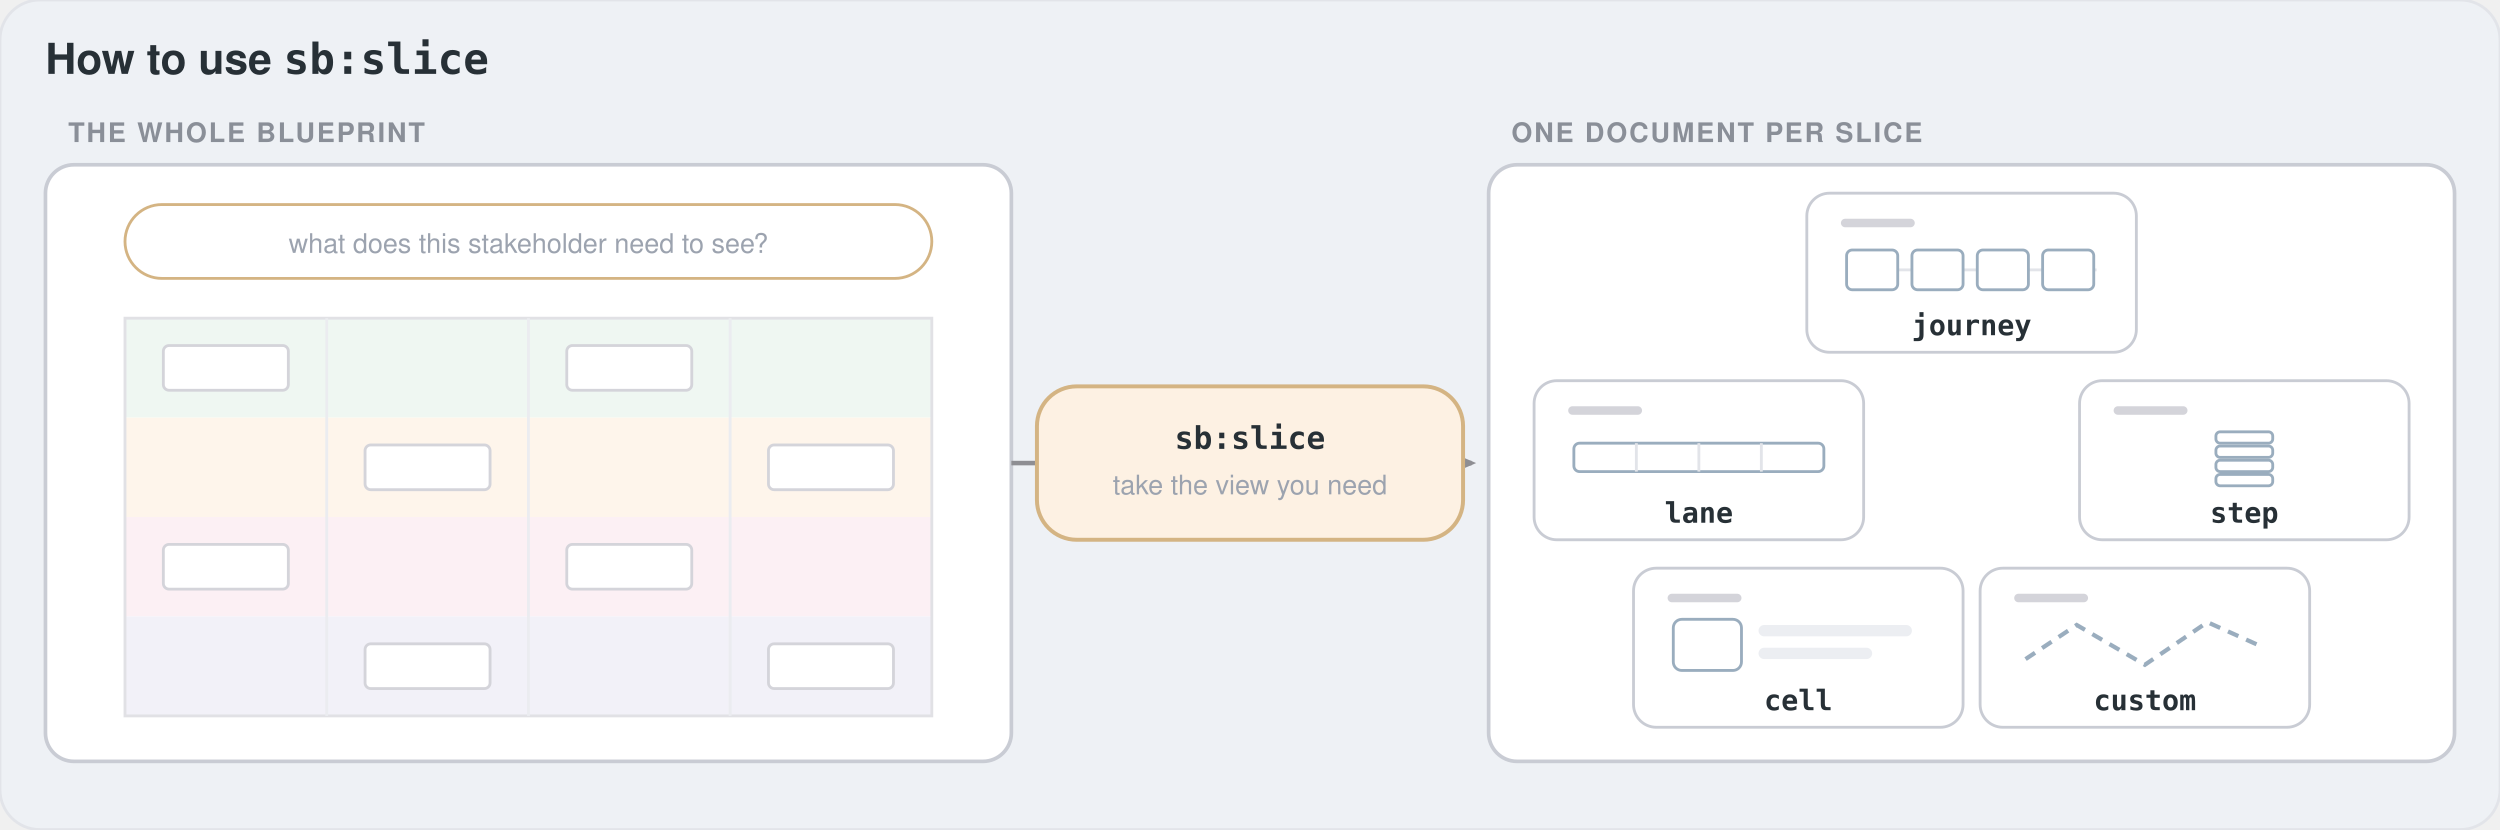
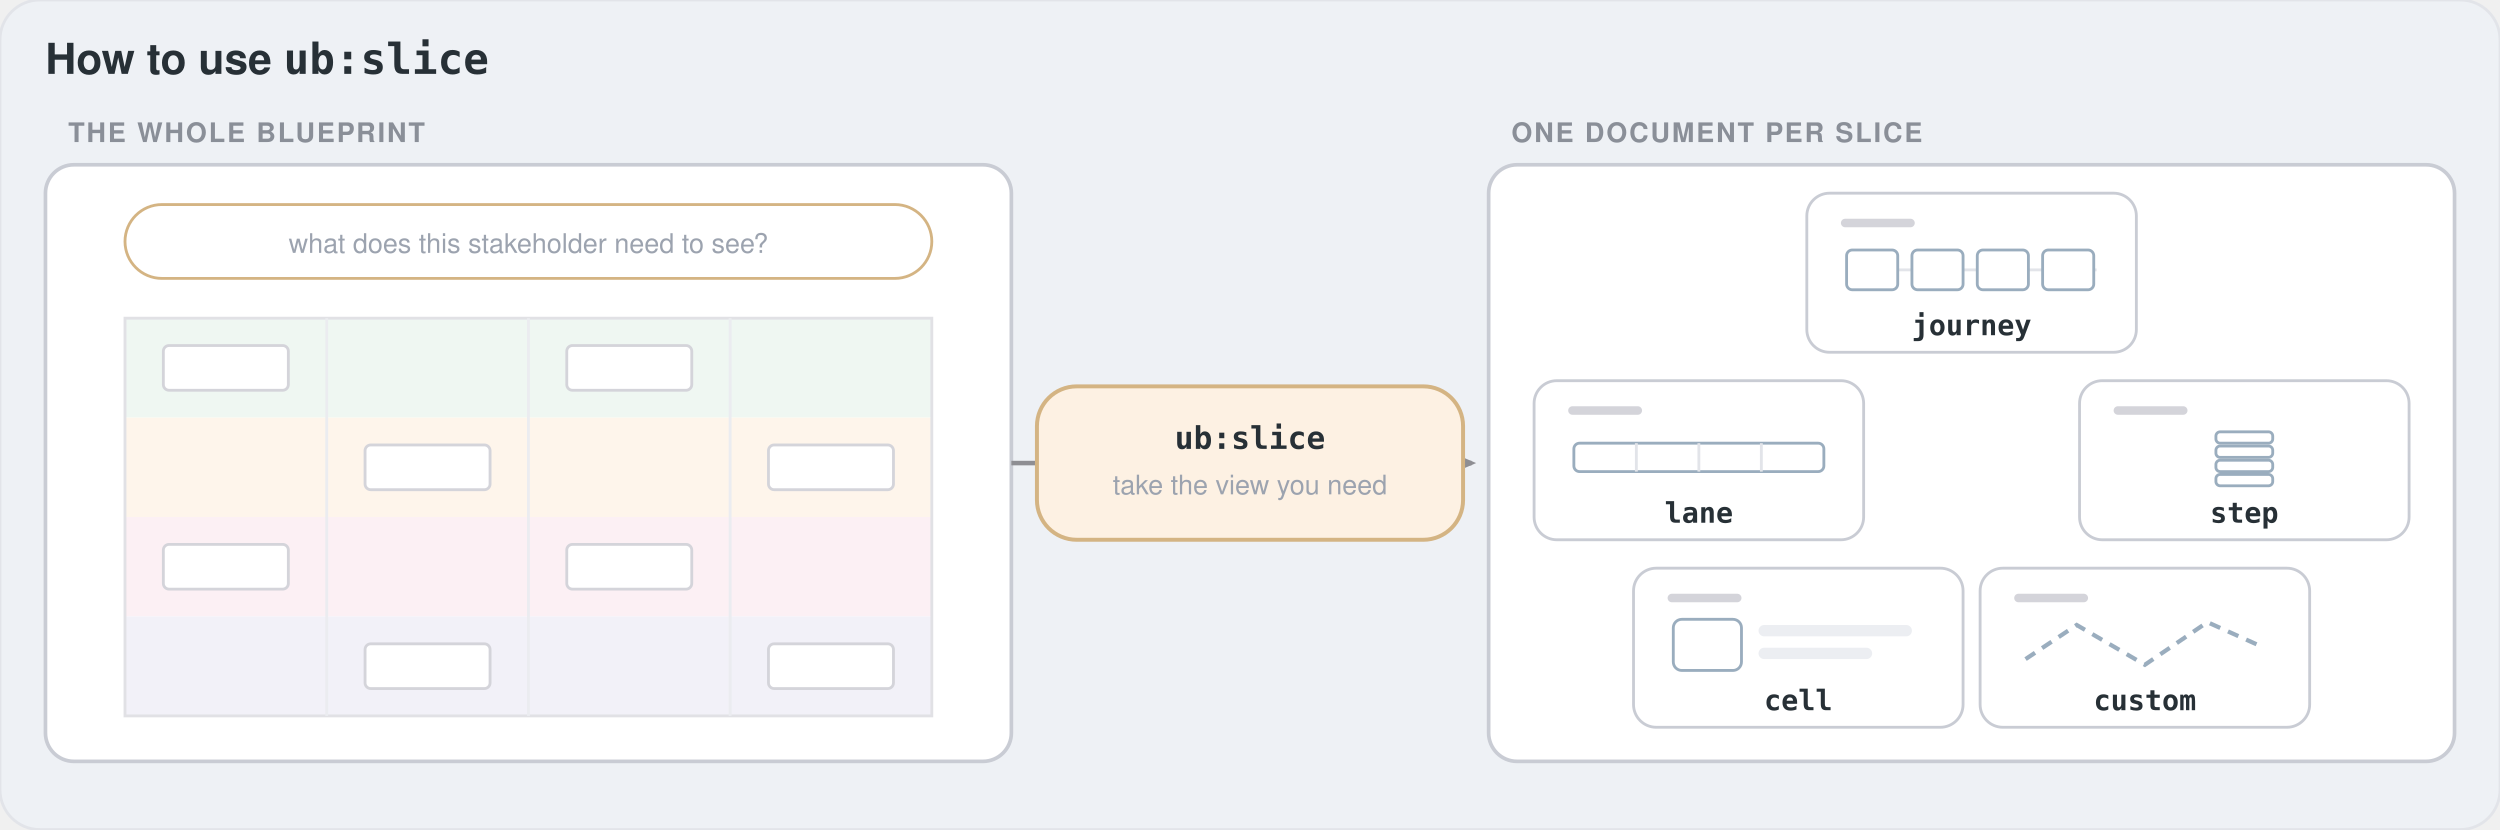
<svg xmlns="http://www.w3.org/2000/svg" viewBox="0 -40 880 292" font-family="-apple-system, 'Segoe UI', Helvetica, Arial, sans-serif">
  <style>
    .title { font-size: 11px; font-weight: 700; fill: #273036; }
    .badge { font-size: 10px; font-weight: 600; fill: #273036; }
    .sub { font-size: 9.5px; fill: #9ca3af; }
    .rail { font-size: 9.5px; font-weight: 700; letter-spacing: .07em; fill: #8a8f98; }
    .mono { font-family: ui-monospace, SFMono-Regular, Menlo, monospace; }
    .flow { stroke: #8e8e93; stroke-width: 1.6; fill: none; marker-end: url(#arrslice); }
    .spoke { stroke: #d4d4da; stroke-width: 1; fill: none; }
  </style>
  <defs>
    <marker id="arrslice" markerWidth="8" markerHeight="8" refX="6" refY="3" orient="auto">
      <path d="M0,0 L7,3 L0,6 Z" fill="#8e8e93" />
    </marker>
  </defs>
  <rect x="0" y="-40" width="880" height="292" rx="14" fill="#eef1f5" stroke="#e2e4e9" />
-   <text x="16" y="-14" font-size="15" font-weight="700" fill="#273036">How to use <tspan class="mono">sb:slice</tspan>
+   <text x="16" y="-14" font-size="15" font-weight="700" fill="#273036">How to use <tspan class="mono">ub:slice</tspan>
  </text>
  <text x="24" y="10" class="rail">THE WHOLE BLUEPRINT</text>
  <rect x="16" y="18" width="340" height="210" rx="10" fill="#ffffff" stroke="#c9ccd4" stroke-width="1.3" />
  <rect x="44" y="32" width="284" height="26" rx="13" fill="#ffffff" stroke="#d4b483" />
  <text x="186" y="49" class="sub" font-size="9" text-anchor="middle" fill="#6b7280">what does this stakeholder need to see?</text>
  <g opacity="0.7">
    <rect x="44" y="72" width="284" height="35" fill="#e8f3ed" />
    <rect x="44" y="107" width="284" height="35" fill="#fdf1e3" />
    <rect x="44" y="142" width="284" height="35" fill="#fbe9f0" />
    <rect x="44" y="177" width="284" height="35" fill="#ecebf5" />
    <rect x="44" y="72" width="284" height="140" fill="none" stroke="#d4d4da" />
    <line x1="115" y1="72" x2="115" y2="212" stroke="#e2e4e9" />
    <line x1="186" y1="72" x2="186" y2="212" stroke="#e2e4e9" />
    <line x1="257" y1="72" x2="257" y2="212" stroke="#e2e4e9" />
  </g>
  <rect x="57.5" y="81.625" width="44" height="15.75" rx="2" fill="#ffffff" stroke="#d4d4da" />
  <rect x="199.5" y="81.625" width="44" height="15.75" rx="2" fill="#ffffff" stroke="#d4d4da" />
  <rect x="128.5" y="116.625" width="44" height="15.75" rx="2" fill="#ffffff" stroke="#d4d4da" />
  <rect x="270.5" y="116.625" width="44" height="15.75" rx="2" fill="#ffffff" stroke="#d4d4da" />
  <rect x="57.5" y="151.625" width="44" height="15.75" rx="2" fill="#ffffff" stroke="#d4d4da" />
  <rect x="199.5" y="151.625" width="44" height="15.75" rx="2" fill="#ffffff" stroke="#d4d4da" />
  <rect x="128.5" y="186.625" width="44" height="15.75" rx="2" fill="#ffffff" stroke="#d4d4da" />
  <rect x="270.5" y="186.625" width="44" height="15.75" rx="2" fill="#ffffff" stroke="#d4d4da" />
  <path class="flow" d="M356,123 L518,123" />
  <rect x="365" y="96" width="150" height="54" rx="14" fill="#fdf1e3" stroke="#d4b483" stroke-width="1.4" />
-   <text x="440" y="118" class="title mono" text-anchor="middle">sb:slice</text>
+   <text x="440" y="118" class="title mono" text-anchor="middle">ub:slice</text>
  <text x="440" y="134" class="sub" text-anchor="middle" fill="#6b7280">take the view you need</text>
  <text x="532" y="10" class="rail">ONE DOCUMENT PER SLICE</text>
  <rect x="524" y="18" width="340" height="210" rx="10" fill="#ffffff" stroke="#c9ccd4" stroke-width="1.3" />
  <rect x="636" y="28" width="116" height="56" rx="8" fill="#ffffff" stroke="#c9ccd4" />
  <rect x="648" y="37" width="26" height="3" rx="1.5" fill="#d4d4da" />
  <line x1="650" y1="55" x2="738" y2="55" stroke="#e2e4e9" />
  <rect x="650" y="48" width="18" height="14" rx="2" fill="#ffffff" stroke="#9aadbe" />
  <rect x="673" y="48" width="18" height="14" rx="2" fill="#ffffff" stroke="#9aadbe" />
  <rect x="696" y="48" width="18" height="14" rx="2" fill="#ffffff" stroke="#9aadbe" />
  <rect x="719" y="48" width="18" height="14" rx="2" fill="#ffffff" stroke="#9aadbe" />
  <text x="694" y="78" class="badge mono" font-size="10" text-anchor="middle">journey</text>
  <rect x="540" y="94" width="116" height="56" rx="8" fill="#ffffff" stroke="#c9ccd4" />
  <rect x="552" y="103" width="26" height="3" rx="1.5" fill="#d4d4da" />
  <rect x="554" y="116" width="88" height="10" rx="2" fill="#ffffff" stroke="#9aadbe" />
  <line x1="576" y1="116" x2="576" y2="126" stroke="#e2e4e9" />
  <line x1="598" y1="116" x2="598" y2="126" stroke="#e2e4e9" />
  <line x1="620" y1="116" x2="620" y2="126" stroke="#e2e4e9" />
  <text x="598" y="144" class="badge mono" font-size="10" text-anchor="middle">lane</text>
  <rect x="732" y="94" width="116" height="56" rx="8" fill="#ffffff" stroke="#c9ccd4" />
  <rect x="744" y="103" width="26" height="3" rx="1.5" fill="#d4d4da" />
  <rect x="780" y="112" width="20" height="4" rx="1.5" fill="#ffffff" stroke="#9aadbe" />
  <rect x="780" y="117" width="20" height="4" rx="1.5" fill="#ffffff" stroke="#9aadbe" />
  <rect x="780" y="122" width="20" height="4" rx="1.5" fill="#ffffff" stroke="#9aadbe" />
  <rect x="780" y="127" width="20" height="4" rx="1.5" fill="#ffffff" stroke="#9aadbe" />
  <text x="790" y="144" class="badge mono" font-size="10" text-anchor="middle">step</text>
  <rect x="575" y="160" width="116" height="56" rx="8" fill="#ffffff" stroke="#c9ccd4" />
  <rect x="587" y="169" width="26" height="3" rx="1.5" fill="#d4d4da" />
  <rect x="589" y="178" width="24" height="18" rx="3" fill="#ffffff" stroke="#9aadbe" />
  <rect x="619" y="180" width="54" height="4" rx="2" fill="#eceef2" />
  <rect x="619" y="188" width="40" height="4" rx="2" fill="#eceef2" />
  <text x="633" y="210" class="badge mono" font-size="10" text-anchor="middle">cell</text>
  <rect x="697" y="160" width="116" height="56" rx="8" fill="#ffffff" stroke="#c9ccd4" />
  <rect x="709" y="169" width="26" height="3" rx="1.5" fill="#d4d4da" />
  <path d="M713,192 L731,180 L755,194 L777,179 L797,188" fill="none" stroke="#9aadbe" stroke-width="1.5" stroke-dasharray="4 3" />
  <text x="755" y="210" class="badge mono" font-size="10" text-anchor="middle">custom</text>
</svg>
